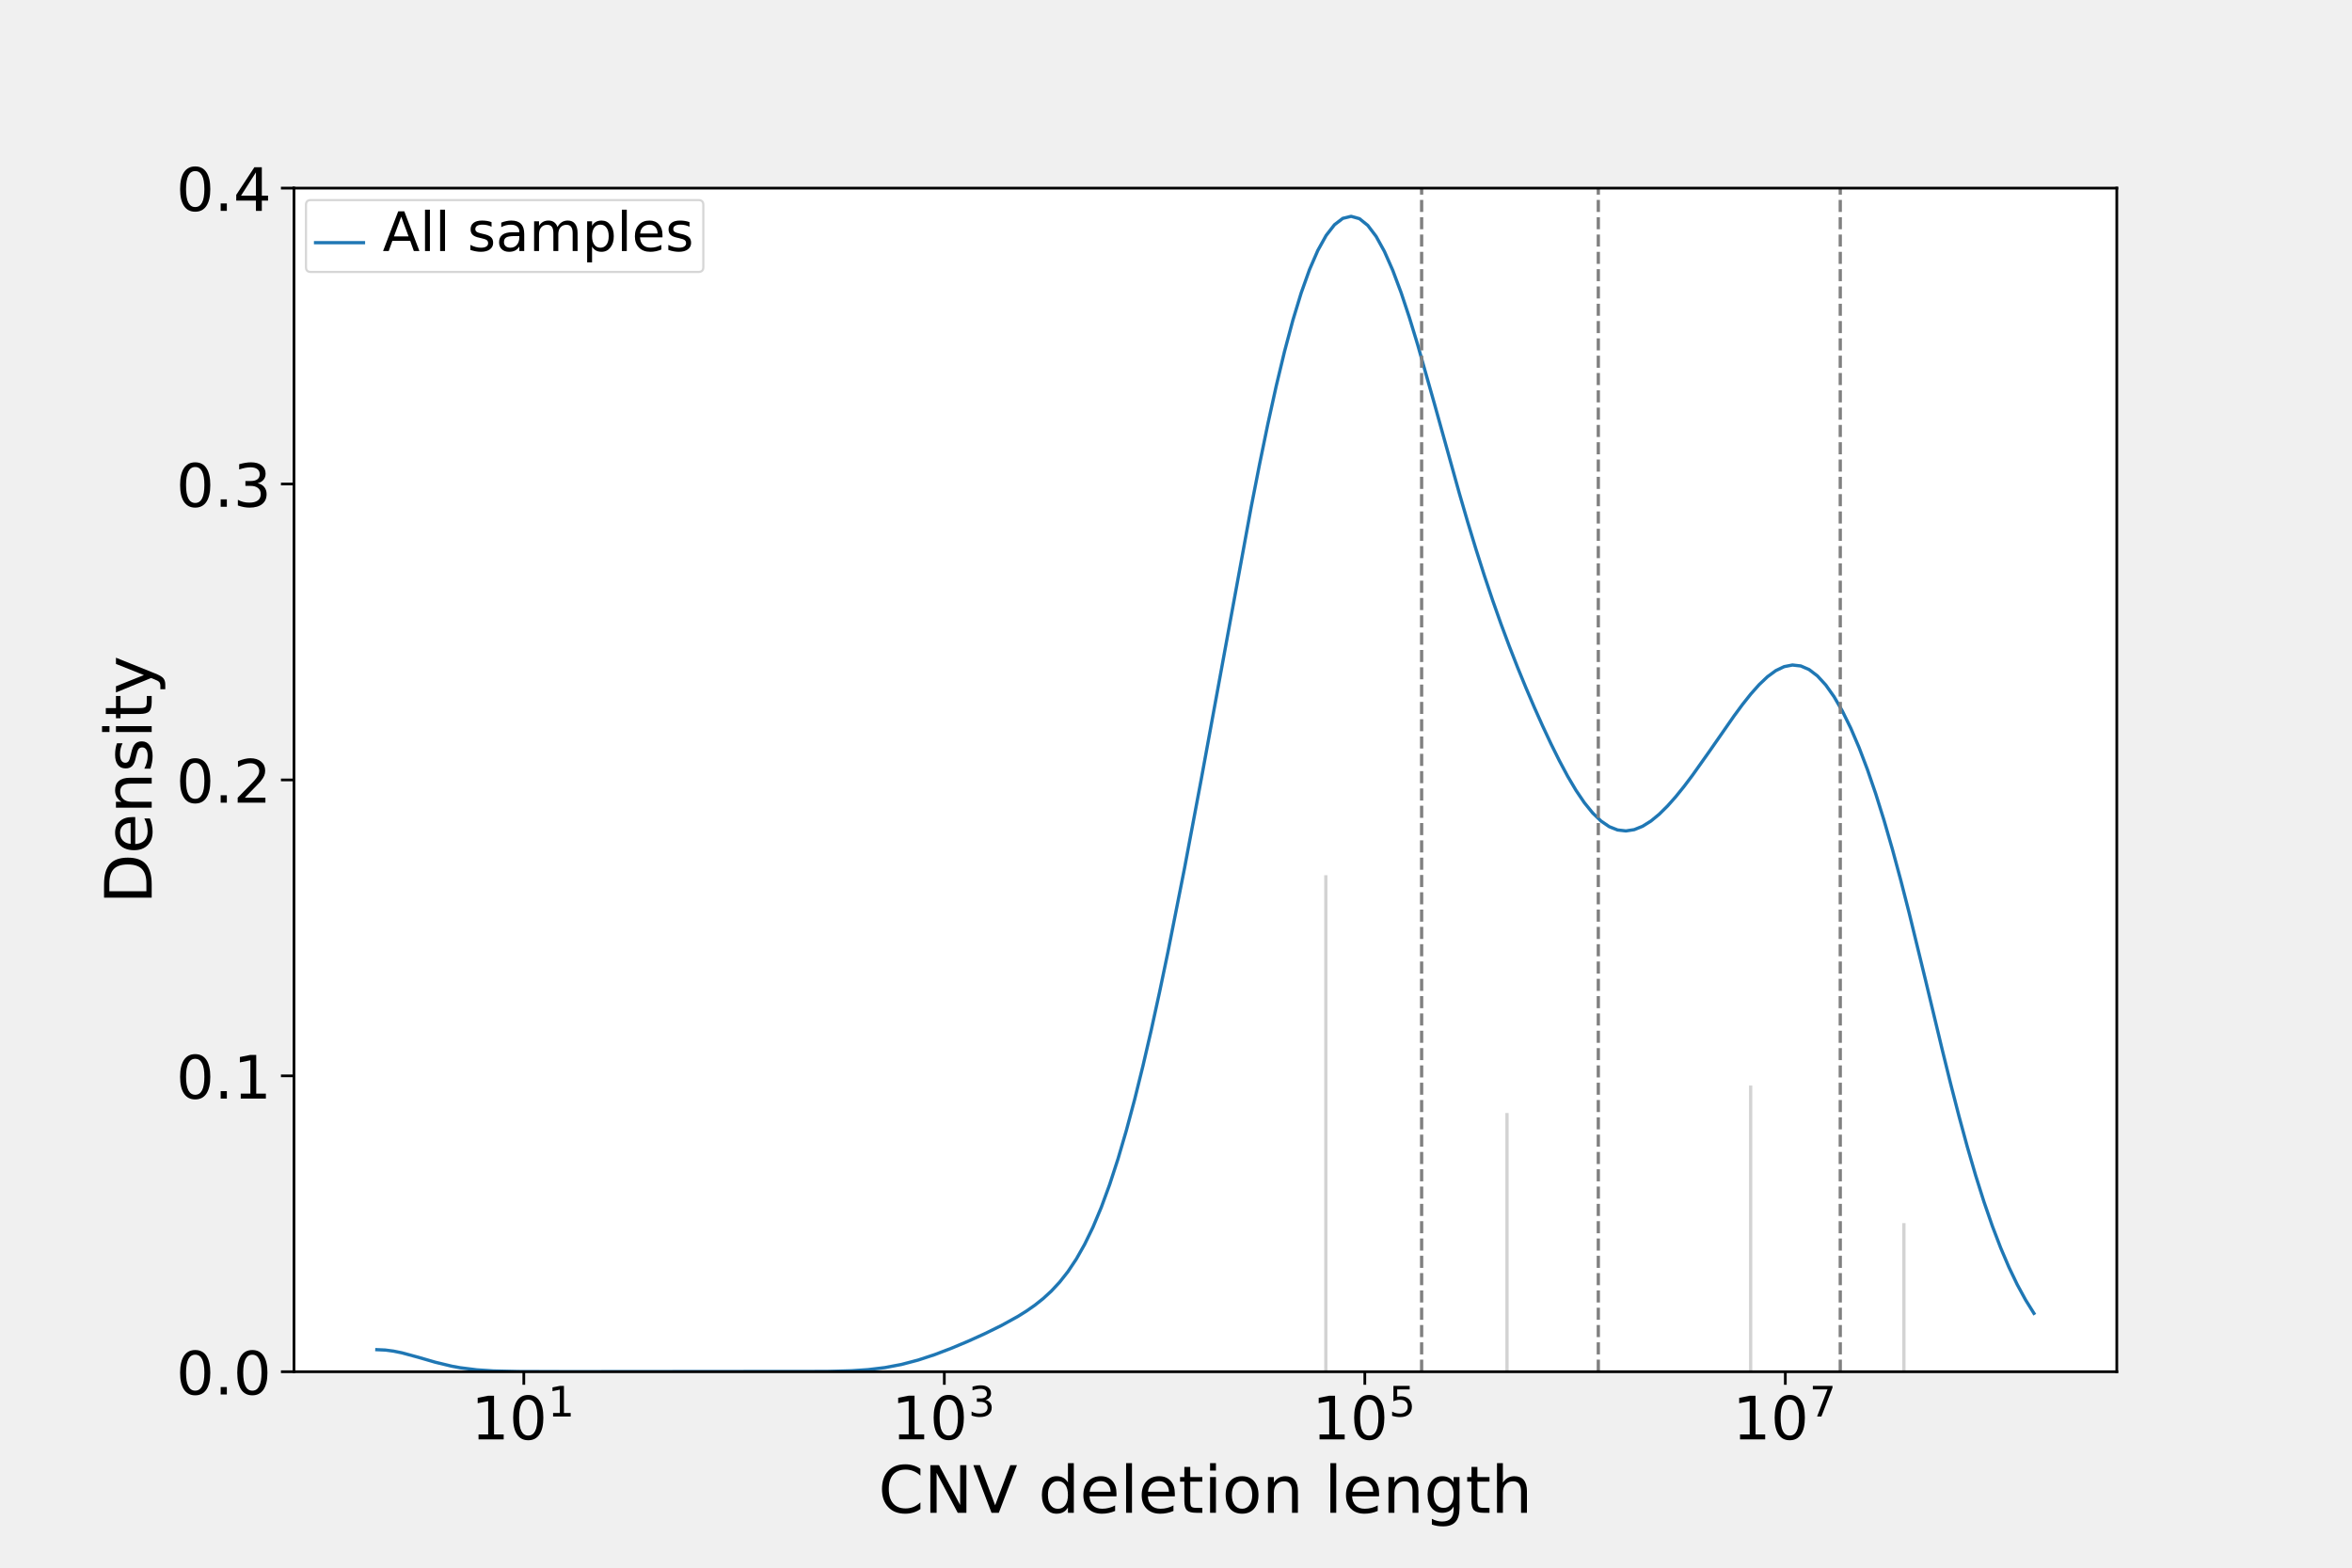
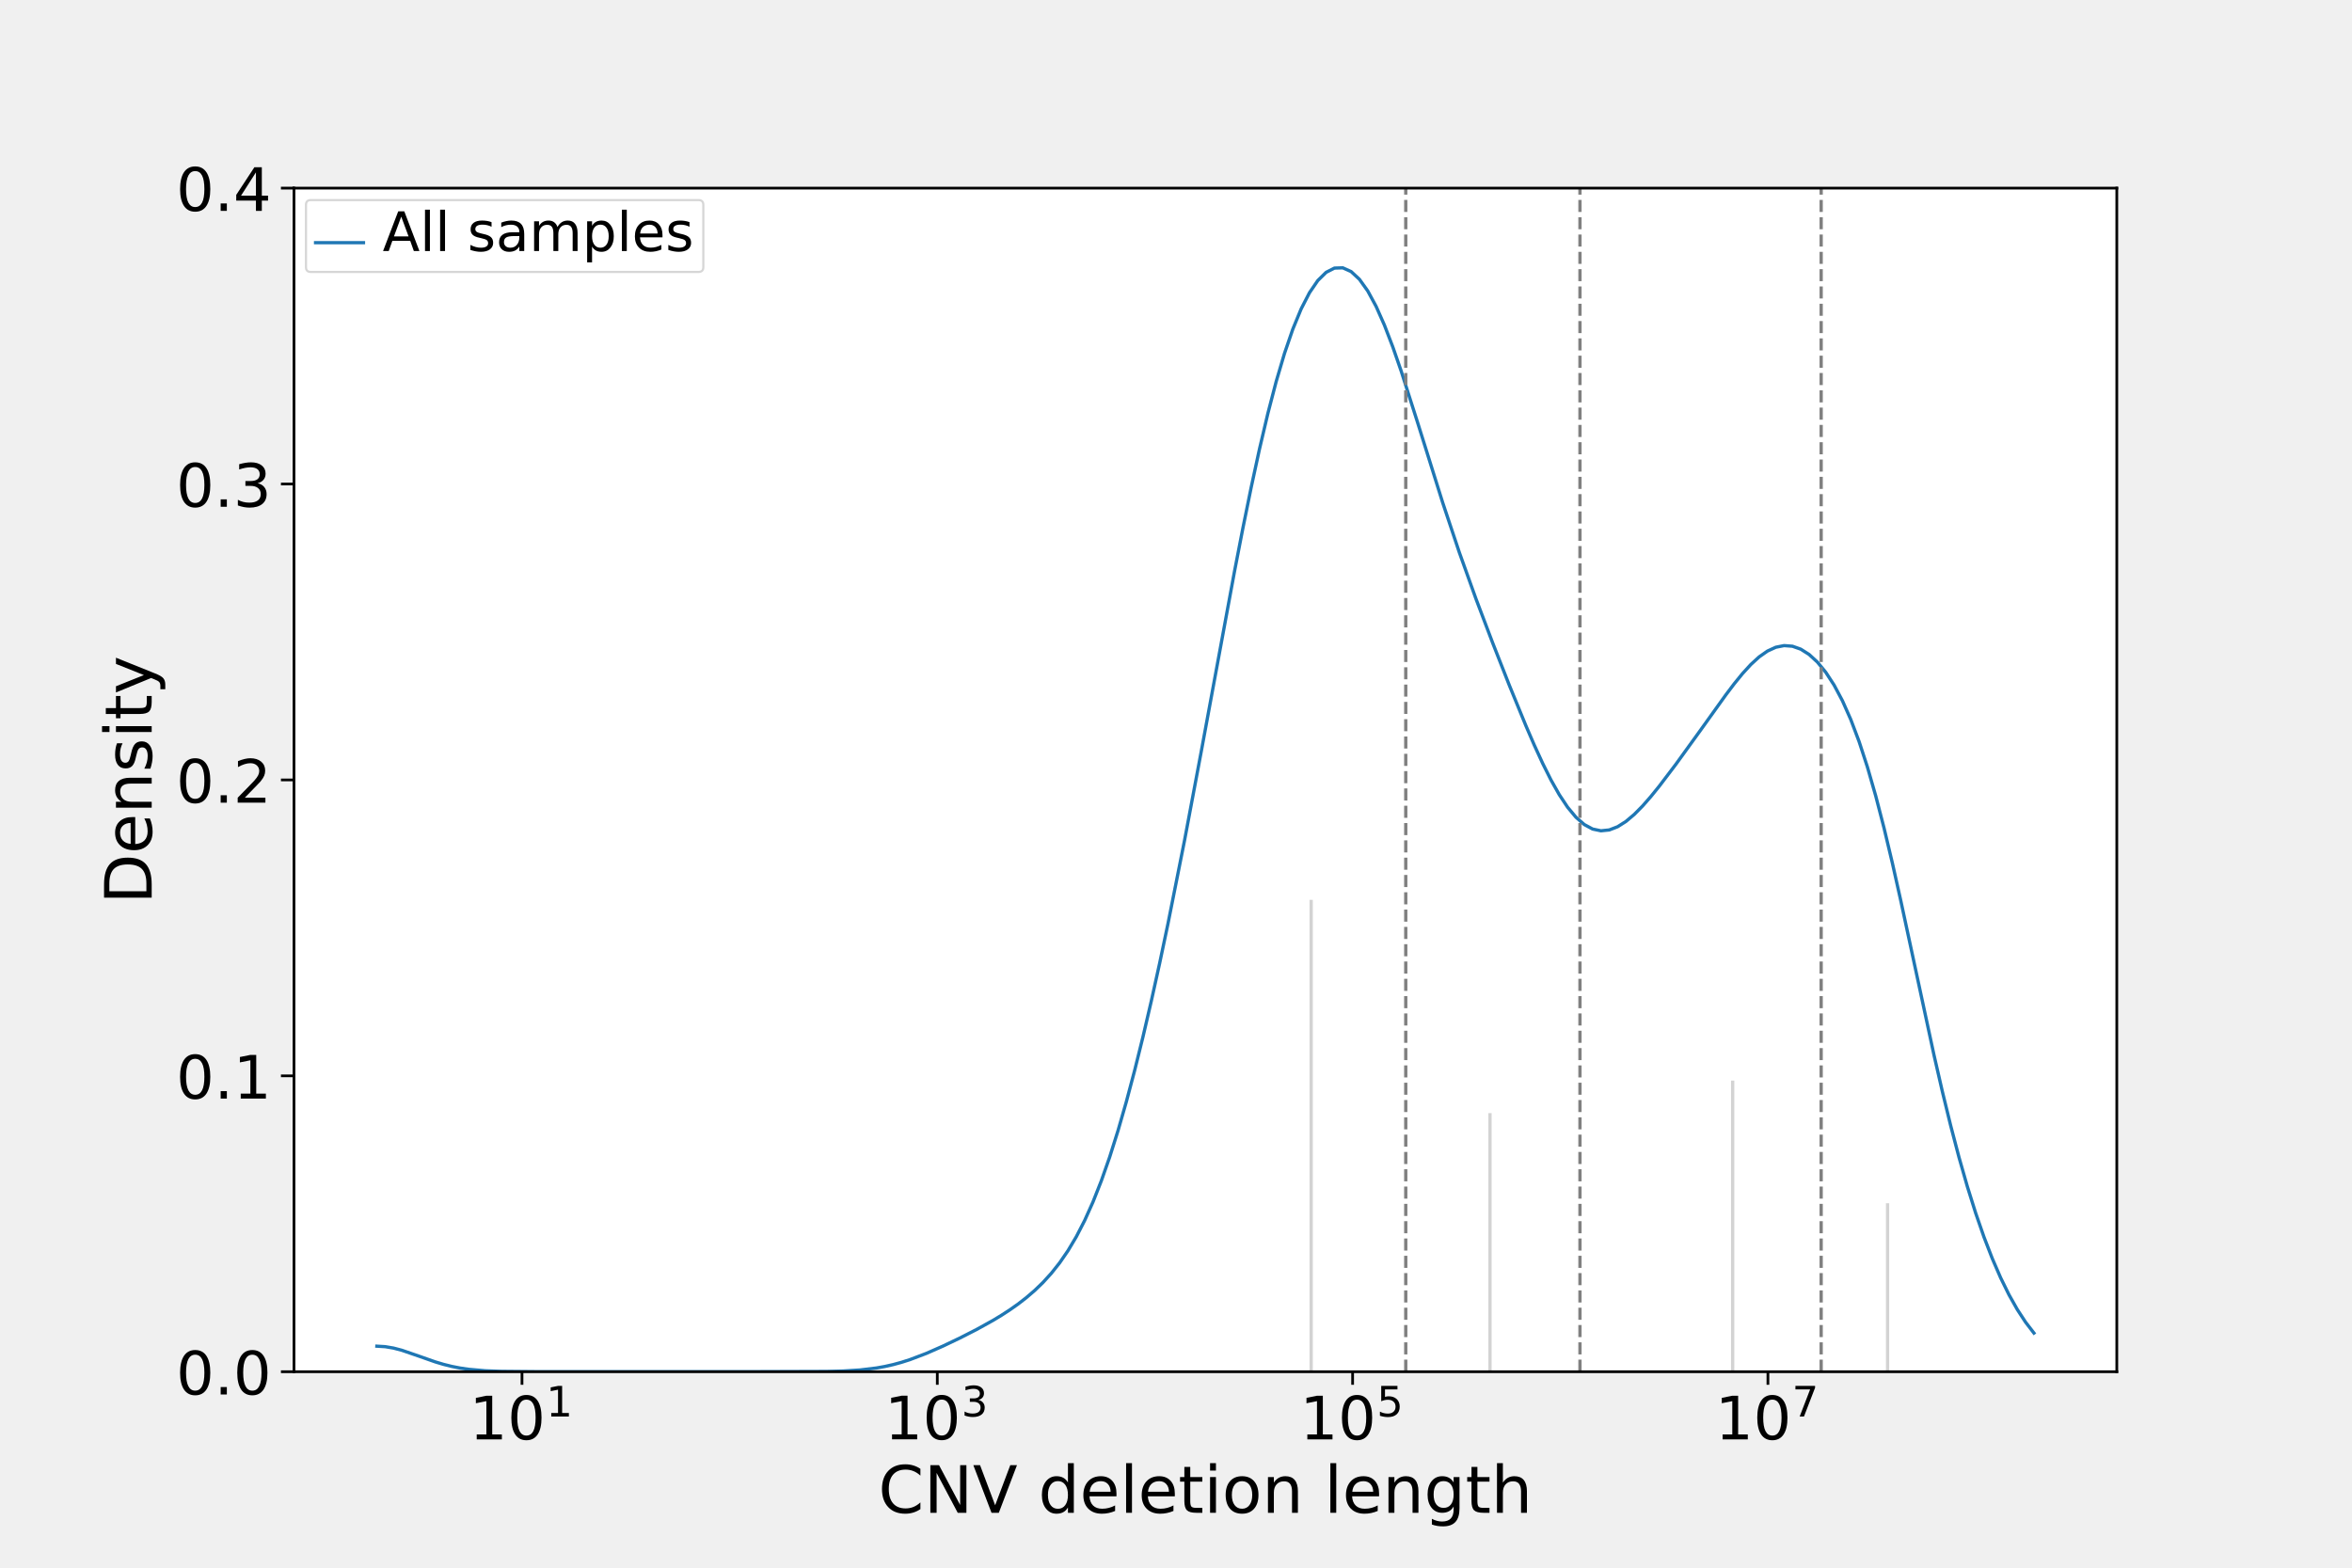
<svg xmlns="http://www.w3.org/2000/svg" xmlns:xlink="http://www.w3.org/1999/xlink" width="864pt" height="576pt" viewBox="0 0 864 576" version="1.1">
  <defs>
    <style type="text/css">*{stroke-linejoin: round; stroke-linecap: butt}</style>
  </defs>
  <g id="figure_1">
    <g id="patch_1">
      <path d="M 0 576  L 864 576  L 864 0  L 0 0  L 0 576  z " style="fill: none" />
    </g>
    <g id="axes_1">
      <g id="patch_2">
        <path d="M 108 504  L 777.6 504  L 777.6 69.12  L 108 69.12  z " style="fill: #ffffff" />
      </g>
      <g id="matplotlib.axis_1">
        <g id="xtick_1">
          <g id="line2d_1">
            <defs>
-               <path id="m67ecd44ecf" d="M 0 0  L 0 4.8  " style="stroke: #000000" />
-             </defs>
-             <g>
-               <use xlink:href="#m67ecd44ecf" x="192.421" y="504" style="stroke: #000000" />
+               <path id="m41ebb5c5d9" d="M 0 0  L 0 4.8  " style="stroke: #000000" />
+             </defs>
+             <g>
+               <use xlink:href="#m41ebb5c5d9" x="191.754" y="504" style="stroke: #000000" />
            </g>
          </g>
          <g id="text_1">
-             <g transform="translate(173.0615 529.0166)scale(0.22 -0.22)">
+             <g transform="translate(172.3944 529.0166)scale(0.22 -0.22)">
              <defs>
                <path id="DejaVuSans-31" d="M 794 531  L 1825 531  L 1825 4091  L 703 3866  L 703 4441  L 1819 4666  L 2450 4666  L 2450 531  L 3481 531  L 3481 0  L 794 0  L 794 531  z " transform="scale(0.015625)" />
                <path id="DejaVuSans-30" d="M 2034 4250  Q 1547 4250 1301 3770  Q 1056 3291 1056 2328  Q 1056 1369 1301 889  Q 1547 409 2034 409  Q 2525 409 2770 889  Q 3016 1369 3016 2328  Q 3016 3291 2770 3770  Q 2525 4250 2034 4250  z M 2034 4750  Q 2819 4750 3233 4129  Q 3647 3509 3647 2328  Q 3647 1150 3233 529  Q 2819 -91 2034 -91  Q 1250 -91 836 529  Q 422 1150 422 2328  Q 422 3509 836 4129  Q 1250 4750 2034 4750  z " transform="scale(0.015625)" />
              </defs>
              <use xlink:href="#DejaVuSans-31" transform="translate(0 0.684375)" />
              <use xlink:href="#DejaVuSans-30" transform="translate(63.62305 0.684375)" />
              <use xlink:href="#DejaVuSans-31" transform="translate(128.2031 38.96563)scale(0.7)" />
            </g>
          </g>
        </g>
        <g id="xtick_2">
          <g id="line2d_2">
            <g>
-               <use xlink:href="#m67ecd44ecf" x="346.892" y="504" style="stroke: #000000" />
+               <use xlink:href="#m41ebb5c5d9" x="344.316" y="504" style="stroke: #000000" />
            </g>
          </g>
          <g id="text_2">
-             <g transform="translate(327.532 529.0166)scale(0.22 -0.22)">
+             <g transform="translate(324.9562 529.0166)scale(0.22 -0.22)">
              <defs>
                <path id="DejaVuSans-33" d="M 2597 2516  Q 3050 2419 3304 2112  Q 3559 1806 3559 1356  Q 3559 666 3084 287  Q 2609 -91 1734 -91  Q 1441 -91 1130 -33  Q 819 25 488 141  L 488 750  Q 750 597 1062 519  Q 1375 441 1716 441  Q 2309 441 2620 675  Q 2931 909 2931 1356  Q 2931 1769 2642 2001  Q 2353 2234 1838 2234  L 1294 2234  L 1294 2753  L 1863 2753  Q 2328 2753 2575 2939  Q 2822 3125 2822 3475  Q 2822 3834 2567 4026  Q 2313 4219 1838 4219  Q 1578 4219 1281 4162  Q 984 4106 628 3988  L 628 4550  Q 988 4650 1302 4700  Q 1616 4750 1894 4750  Q 2613 4750 3031 4423  Q 3450 4097 3450 3541  Q 3450 3153 3228 2886  Q 3006 2619 2597 2516  z " transform="scale(0.015625)" />
              </defs>
              <use xlink:href="#DejaVuSans-31" transform="translate(0 0.765625)" />
              <use xlink:href="#DejaVuSans-30" transform="translate(63.62305 0.765625)" />
              <use xlink:href="#DejaVuSans-33" transform="translate(128.2031 39.04688)scale(0.7)" />
            </g>
          </g>
        </g>
        <g id="xtick_3">
          <g id="line2d_3">
            <g>
-               <use xlink:href="#m67ecd44ecf" x="501.362" y="504" style="stroke: #000000" />
+               <use xlink:href="#m41ebb5c5d9" x="496.878" y="504" style="stroke: #000000" />
            </g>
          </g>
          <g id="text_3">
-             <g transform="translate(482.0025 529.0166)scale(0.22 -0.22)">
+             <g transform="translate(477.518 529.0166)scale(0.22 -0.22)">
              <defs>
                <path id="DejaVuSans-35" d="M 691 4666  L 3169 4666  L 3169 4134  L 1269 4134  L 1269 2991  Q 1406 3038 1543 3061  Q 1681 3084 1819 3084  Q 2600 3084 3056 2656  Q 3513 2228 3513 1497  Q 3513 744 3044 326  Q 2575 -91 1722 -91  Q 1428 -91 1123 -41  Q 819 9 494 109  L 494 744  Q 775 591 1075 516  Q 1375 441 1709 441  Q 2250 441 2565 725  Q 2881 1009 2881 1497  Q 2881 1984 2565 2268  Q 2250 2553 1709 2553  Q 1456 2553 1204 2497  Q 953 2441 691 2322  L 691 4666  z " transform="scale(0.015625)" />
              </defs>
              <use xlink:href="#DejaVuSans-31" transform="translate(0 0.684375)" />
              <use xlink:href="#DejaVuSans-30" transform="translate(63.62305 0.684375)" />
              <use xlink:href="#DejaVuSans-35" transform="translate(128.2031 38.96563)scale(0.7)" />
            </g>
          </g>
        </g>
        <g id="xtick_4">
          <g id="line2d_4">
            <g>
-               <use xlink:href="#m67ecd44ecf" x="655.833" y="504" style="stroke: #000000" />
+               <use xlink:href="#m41ebb5c5d9" x="649.44" y="504" style="stroke: #000000" />
            </g>
          </g>
          <g id="text_4">
-             <g transform="translate(636.473 529.0166)scale(0.22 -0.22)">
+             <g transform="translate(630.0797 529.0166)scale(0.22 -0.22)">
              <defs>
                <path id="DejaVuSans-37" d="M 525 4666  L 3525 4666  L 3525 4397  L 1831 0  L 1172 0  L 2766 4134  L 525 4134  L 525 4666  z " transform="scale(0.015625)" />
              </defs>
              <use xlink:href="#DejaVuSans-31" transform="translate(0 0.684375)" />
              <use xlink:href="#DejaVuSans-30" transform="translate(63.62305 0.684375)" />
              <use xlink:href="#DejaVuSans-37" transform="translate(128.2031 38.96563)scale(0.7)" />
            </g>
          </g>
        </g>
        <g id="text_5">
          <g transform="translate(322.6519 555.8281)scale(0.24 -0.24)">
            <defs>
              <path id="DejaVuSans-43" d="M 4122 4306  L 4122 3641  Q 3803 3938 3442 4084  Q 3081 4231 2675 4231  Q 1875 4231 1450 3742  Q 1025 3253 1025 2328  Q 1025 1406 1450 917  Q 1875 428 2675 428  Q 3081 428 3442 575  Q 3803 722 4122 1019  L 4122 359  Q 3791 134 3420 21  Q 3050 -91 2638 -91  Q 1578 -91 968 557  Q 359 1206 359 2328  Q 359 3453 968 4101  Q 1578 4750 2638 4750  Q 3056 4750 3426 4639  Q 3797 4528 4122 4306  z " transform="scale(0.015625)" />
              <path id="DejaVuSans-4e" d="M 628 4666  L 1478 4666  L 3547 763  L 3547 4666  L 4159 4666  L 4159 0  L 3309 0  L 1241 3903  L 1241 0  L 628 0  L 628 4666  z " transform="scale(0.015625)" />
              <path id="DejaVuSans-56" d="M 1831 0  L 50 4666  L 709 4666  L 2188 738  L 3669 4666  L 4325 4666  L 2547 0  L 1831 0  z " transform="scale(0.015625)" />
              <path id="DejaVuSans-20" transform="scale(0.015625)" />
              <path id="DejaVuSans-64" d="M 2906 2969  L 2906 4863  L 3481 4863  L 3481 0  L 2906 0  L 2906 525  Q 2725 213 2448 61  Q 2172 -91 1784 -91  Q 1150 -91 751 415  Q 353 922 353 1747  Q 353 2572 751 3078  Q 1150 3584 1784 3584  Q 2172 3584 2448 3432  Q 2725 3281 2906 2969  z M 947 1747  Q 947 1113 1208 752  Q 1469 391 1925 391  Q 2381 391 2643 752  Q 2906 1113 2906 1747  Q 2906 2381 2643 2742  Q 2381 3103 1925 3103  Q 1469 3103 1208 2742  Q 947 2381 947 1747  z " transform="scale(0.015625)" />
              <path id="DejaVuSans-65" d="M 3597 1894  L 3597 1613  L 953 1613  Q 991 1019 1311 708  Q 1631 397 2203 397  Q 2534 397 2845 478  Q 3156 559 3463 722  L 3463 178  Q 3153 47 2828 -22  Q 2503 -91 2169 -91  Q 1331 -91 842 396  Q 353 884 353 1716  Q 353 2575 817 3079  Q 1281 3584 2069 3584  Q 2775 3584 3186 3129  Q 3597 2675 3597 1894  z M 3022 2063  Q 3016 2534 2758 2815  Q 2500 3097 2075 3097  Q 1594 3097 1305 2825  Q 1016 2553 972 2059  L 3022 2063  z " transform="scale(0.015625)" />
              <path id="DejaVuSans-6c" d="M 603 4863  L 1178 4863  L 1178 0  L 603 0  L 603 4863  z " transform="scale(0.015625)" />
              <path id="DejaVuSans-74" d="M 1172 4494  L 1172 3500  L 2356 3500  L 2356 3053  L 1172 3053  L 1172 1153  Q 1172 725 1289 603  Q 1406 481 1766 481  L 2356 481  L 2356 0  L 1766 0  Q 1100 0 847 248  Q 594 497 594 1153  L 594 3053  L 172 3053  L 172 3500  L 594 3500  L 594 4494  L 1172 4494  z " transform="scale(0.015625)" />
              <path id="DejaVuSans-69" d="M 603 3500  L 1178 3500  L 1178 0  L 603 0  L 603 3500  z M 603 4863  L 1178 4863  L 1178 4134  L 603 4134  L 603 4863  z " transform="scale(0.015625)" />
              <path id="DejaVuSans-6f" d="M 1959 3097  Q 1497 3097 1228 2736  Q 959 2375 959 1747  Q 959 1119 1226 758  Q 1494 397 1959 397  Q 2419 397 2687 759  Q 2956 1122 2956 1747  Q 2956 2369 2687 2733  Q 2419 3097 1959 3097  z M 1959 3584  Q 2709 3584 3137 3096  Q 3566 2609 3566 1747  Q 3566 888 3137 398  Q 2709 -91 1959 -91  Q 1206 -91 779 398  Q 353 888 353 1747  Q 353 2609 779 3096  Q 1206 3584 1959 3584  z " transform="scale(0.015625)" />
              <path id="DejaVuSans-6e" d="M 3513 2113  L 3513 0  L 2938 0  L 2938 2094  Q 2938 2591 2744 2837  Q 2550 3084 2163 3084  Q 1697 3084 1428 2787  Q 1159 2491 1159 1978  L 1159 0  L 581 0  L 581 3500  L 1159 3500  L 1159 2956  Q 1366 3272 1645 3428  Q 1925 3584 2291 3584  Q 2894 3584 3203 3211  Q 3513 2838 3513 2113  z " transform="scale(0.015625)" />
              <path id="DejaVuSans-67" d="M 2906 1791  Q 2906 2416 2648 2759  Q 2391 3103 1925 3103  Q 1463 3103 1205 2759  Q 947 2416 947 1791  Q 947 1169 1205 825  Q 1463 481 1925 481  Q 2391 481 2648 825  Q 2906 1169 2906 1791  z M 3481 434  Q 3481 -459 3084 -895  Q 2688 -1331 1869 -1331  Q 1566 -1331 1297 -1286  Q 1028 -1241 775 -1147  L 775 -588  Q 1028 -725 1275 -790  Q 1522 -856 1778 -856  Q 2344 -856 2625 -561  Q 2906 -266 2906 331  L 2906 616  Q 2728 306 2450 153  Q 2172 0 1784 0  Q 1141 0 747 490  Q 353 981 353 1791  Q 353 2603 747 3093  Q 1141 3584 1784 3584  Q 2172 3584 2450 3431  Q 2728 3278 2906 2969  L 2906 3500  L 3481 3500  L 3481 434  z " transform="scale(0.015625)" />
              <path id="DejaVuSans-68" d="M 3513 2113  L 3513 0  L 2938 0  L 2938 2094  Q 2938 2591 2744 2837  Q 2550 3084 2163 3084  Q 1697 3084 1428 2787  Q 1159 2491 1159 1978  L 1159 0  L 581 0  L 581 4863  L 1159 4863  L 1159 2956  Q 1366 3272 1645 3428  Q 1925 3584 2291 3584  Q 2894 3584 3203 3211  Q 3513 2838 3513 2113  z " transform="scale(0.015625)" />
            </defs>
            <use xlink:href="#DejaVuSans-43" />
            <use xlink:href="#DejaVuSans-4e" x="69.824" />
            <use xlink:href="#DejaVuSans-56" x="144.629" />
            <use xlink:href="#DejaVuSans-20" x="213.037" />
            <use xlink:href="#DejaVuSans-64" x="244.824" />
            <use xlink:href="#DejaVuSans-65" x="308.301" />
            <use xlink:href="#DejaVuSans-6c" x="369.824" />
            <use xlink:href="#DejaVuSans-65" x="397.607" />
            <use xlink:href="#DejaVuSans-74" x="459.131" />
            <use xlink:href="#DejaVuSans-69" x="498.34" />
            <use xlink:href="#DejaVuSans-6f" x="526.123" />
            <use xlink:href="#DejaVuSans-6e" x="587.305" />
            <use xlink:href="#DejaVuSans-20" x="650.684" />
            <use xlink:href="#DejaVuSans-6c" x="682.471" />
            <use xlink:href="#DejaVuSans-65" x="710.254" />
            <use xlink:href="#DejaVuSans-6e" x="771.777" />
            <use xlink:href="#DejaVuSans-67" x="835.156" />
            <use xlink:href="#DejaVuSans-74" x="898.633" />
            <use xlink:href="#DejaVuSans-68" x="937.842" />
          </g>
        </g>
      </g>
      <g id="matplotlib.axis_2">
        <g id="ytick_1">
          <g id="line2d_5">
            <defs>
-               <path id="m18ec1b1154" d="M 0 0  L -4.8 0  " style="stroke: #000000" />
-             </defs>
-             <g>
-               <use xlink:href="#m18ec1b1154" x="108" y="504" style="stroke: #000000" />
+               <path id="m8c479f2dbe" d="M 0 0  L -4.8 0  " style="stroke: #000000" />
+             </defs>
+             <g>
+               <use xlink:href="#m8c479f2dbe" x="108" y="504" style="stroke: #000000" />
            </g>
          </g>
          <g id="text_6">
            <g transform="translate(64.71313 512.3583)scale(0.22 -0.22)">
              <defs>
                <path id="DejaVuSans-2e" d="M 684 794  L 1344 794  L 1344 0  L 684 0  L 684 794  z " transform="scale(0.015625)" />
              </defs>
              <use xlink:href="#DejaVuSans-30" />
              <use xlink:href="#DejaVuSans-2e" x="63.623" />
              <use xlink:href="#DejaVuSans-30" x="95.41" />
            </g>
          </g>
        </g>
        <g id="ytick_2">
          <g id="line2d_6">
            <g>
-               <use xlink:href="#m18ec1b1154" x="108" y="395.28" style="stroke: #000000" />
+               <use xlink:href="#m8c479f2dbe" x="108" y="395.28" style="stroke: #000000" />
            </g>
          </g>
          <g id="text_7">
            <g transform="translate(64.71313 403.6383)scale(0.22 -0.22)">
              <use xlink:href="#DejaVuSans-30" />
              <use xlink:href="#DejaVuSans-2e" x="63.623" />
              <use xlink:href="#DejaVuSans-31" x="95.41" />
            </g>
          </g>
        </g>
        <g id="ytick_3">
          <g id="line2d_7">
            <g>
-               <use xlink:href="#m18ec1b1154" x="108" y="286.56" style="stroke: #000000" />
+               <use xlink:href="#m8c479f2dbe" x="108" y="286.56" style="stroke: #000000" />
            </g>
          </g>
          <g id="text_8">
            <g transform="translate(64.71313 294.9183)scale(0.22 -0.22)">
              <defs>
                <path id="DejaVuSans-32" d="M 1228 531  L 3431 531  L 3431 0  L 469 0  L 469 531  Q 828 903 1448 1529  Q 2069 2156 2228 2338  Q 2531 2678 2651 2914  Q 2772 3150 2772 3378  Q 2772 3750 2511 3984  Q 2250 4219 1831 4219  Q 1534 4219 1204 4116  Q 875 4013 500 3803  L 500 4441  Q 881 4594 1212 4672  Q 1544 4750 1819 4750  Q 2544 4750 2975 4387  Q 3406 4025 3406 3419  Q 3406 3131 3298 2873  Q 3191 2616 2906 2266  Q 2828 2175 2409 1742  Q 1991 1309 1228 531  z " transform="scale(0.015625)" />
              </defs>
              <use xlink:href="#DejaVuSans-30" />
              <use xlink:href="#DejaVuSans-2e" x="63.623" />
              <use xlink:href="#DejaVuSans-32" x="95.41" />
            </g>
          </g>
        </g>
        <g id="ytick_4">
          <g id="line2d_8">
            <g>
-               <use xlink:href="#m18ec1b1154" x="108" y="177.84" style="stroke: #000000" />
+               <use xlink:href="#m8c479f2dbe" x="108" y="177.84" style="stroke: #000000" />
            </g>
          </g>
          <g id="text_9">
            <g transform="translate(64.71313 186.1983)scale(0.22 -0.22)">
              <use xlink:href="#DejaVuSans-30" />
              <use xlink:href="#DejaVuSans-2e" x="63.623" />
              <use xlink:href="#DejaVuSans-33" x="95.41" />
            </g>
          </g>
        </g>
        <g id="ytick_5">
          <g id="line2d_9">
            <g>
-               <use xlink:href="#m18ec1b1154" x="108" y="69.12" style="stroke: #000000" />
+               <use xlink:href="#m8c479f2dbe" x="108" y="69.12" style="stroke: #000000" />
            </g>
          </g>
          <g id="text_10">
            <g transform="translate(64.71313 77.47828)scale(0.22 -0.22)">
              <defs>
                <path id="DejaVuSans-34" d="M 2419 4116  L 825 1625  L 2419 1625  L 2419 4116  z M 2253 4666  L 3047 4666  L 3047 1625  L 3713 1625  L 3713 1100  L 3047 1100  L 3047 0  L 2419 0  L 2419 1100  L 313 1100  L 313 1709  L 2253 4666  z " transform="scale(0.015625)" />
              </defs>
              <use xlink:href="#DejaVuSans-30" />
              <use xlink:href="#DejaVuSans-2e" x="63.623" />
              <use xlink:href="#DejaVuSans-34" x="95.41" />
            </g>
          </g>
        </g>
        <g id="text_11">
          <g transform="translate(55.72187 332.1806)rotate(-90)scale(0.24 -0.24)">
            <defs>
              <path id="DejaVuSans-44" d="M 1259 4147  L 1259 519  L 2022 519  Q 2988 519 3436 956  Q 3884 1394 3884 2338  Q 3884 3275 3436 3711  Q 2988 4147 2022 4147  L 1259 4147  z M 628 4666  L 1925 4666  Q 3281 4666 3915 4102  Q 4550 3538 4550 2338  Q 4550 1131 3912 565  Q 3275 0 1925 0  L 628 0  L 628 4666  z " transform="scale(0.015625)" />
              <path id="DejaVuSans-73" d="M 2834 3397  L 2834 2853  Q 2591 2978 2328 3040  Q 2066 3103 1784 3103  Q 1356 3103 1142 2972  Q 928 2841 928 2578  Q 928 2378 1081 2264  Q 1234 2150 1697 2047  L 1894 2003  Q 2506 1872 2764 1633  Q 3022 1394 3022 966  Q 3022 478 2636 193  Q 2250 -91 1575 -91  Q 1294 -91 989 -36  Q 684 19 347 128  L 347 722  Q 666 556 975 473  Q 1284 391 1588 391  Q 1994 391 2212 530  Q 2431 669 2431 922  Q 2431 1156 2273 1281  Q 2116 1406 1581 1522  L 1381 1569  Q 847 1681 609 1914  Q 372 2147 372 2553  Q 372 3047 722 3315  Q 1072 3584 1716 3584  Q 2034 3584 2315 3537  Q 2597 3491 2834 3397  z " transform="scale(0.015625)" />
              <path id="DejaVuSans-79" d="M 2059 -325  Q 1816 -950 1584 -1140  Q 1353 -1331 966 -1331  L 506 -1331  L 506 -850  L 844 -850  Q 1081 -850 1212 -737  Q 1344 -625 1503 -206  L 1606 56  L 191 3500  L 800 3500  L 1894 763  L 2988 3500  L 3597 3500  L 2059 -325  z " transform="scale(0.015625)" />
            </defs>
            <use xlink:href="#DejaVuSans-44" />
            <use xlink:href="#DejaVuSans-65" x="77.002" />
            <use xlink:href="#DejaVuSans-6e" x="138.525" />
            <use xlink:href="#DejaVuSans-73" x="201.904" />
            <use xlink:href="#DejaVuSans-69" x="254.004" />
            <use xlink:href="#DejaVuSans-74" x="281.787" />
            <use xlink:href="#DejaVuSans-79" x="320.996" />
          </g>
        </g>
      </g>
      <g id="line2d_10">
-         <path d="M 138.436 495.896  L 141.495 496.033  L 144.554 496.431  L 147.613 497.051  L 153.731 498.714  L 159.849 500.493  L 165.967 501.97  L 169.026 502.533  L 175.144 503.309  L 181.261 503.716  L 190.438 503.942  L 208.792 503.999  L 303.619 503.916  L 312.795 503.653  L 318.913 503.233  L 325.031 502.488  L 331.149 501.328  L 337.267 499.719  L 343.385 497.704  L 349.503 495.371  L 355.62 492.802  L 361.738 490.033  L 367.856 487.025  L 373.974 483.644  L 377.033 481.73  L 380.092 479.596  L 383.151 477.169  L 386.21 474.361  L 389.269 471.071  L 392.328 467.188  L 395.387 462.598  L 398.445 457.195  L 401.504 450.881  L 404.563 443.581  L 407.622 435.248  L 410.681 425.861  L 413.74 415.433  L 416.799 404.005  L 419.858 391.641  L 422.917 378.424  L 425.976 364.445  L 429.035 349.801  L 435.153 318.88  L 441.271 286.336  L 459.624 186.262  L 462.683 170.631  L 465.742 155.779  L 468.801 141.896  L 471.86 129.157  L 474.919 117.706  L 477.978 107.652  L 481.037 99.074  L 484.096 92.018  L 487.154 86.514  L 490.213 82.58  L 493.272 80.232  L 496.331 79.485  L 499.39 80.347  L 502.449 82.813  L 505.508 86.851  L 508.567 92.392  L 511.626 99.326  L 514.685 107.497  L 517.744 116.711  L 520.803 126.744  L 526.921 148.332  L 536.097 181.312  L 539.156 191.808  L 542.215 201.885  L 545.274 211.494  L 548.333 220.618  L 551.392 229.268  L 554.451 237.478  L 557.51 245.291  L 560.569 252.756  L 563.628 259.906  L 566.687 266.757  L 569.746 273.292  L 572.805 279.461  L 575.863 285.186  L 578.922 290.366  L 581.981 294.897  L 585.04 298.682  L 588.099 301.644  L 591.158 303.738  L 594.217 304.95  L 597.276 305.297  L 600.335 304.824  L 603.394 303.591  L 606.453 301.676  L 609.512 299.161  L 612.571 296.133  L 615.63 292.679  L 618.689 288.882  L 621.747 284.821  L 627.865 276.187  L 637.042 262.993  L 640.101 258.845  L 643.16 254.991  L 646.219 251.548  L 649.278 248.644  L 652.337 246.402  L 655.396 244.936  L 658.455 244.34  L 661.514 244.685  L 664.572 246.014  L 667.631 248.348  L 670.69 251.685  L 673.749 256.009  L 676.808 261.298  L 679.867 267.528  L 682.926 274.678  L 685.985 282.728  L 689.044 291.658  L 692.103 301.439  L 695.162 312.022  L 698.221 323.334  L 701.28 335.265  L 707.398 360.374  L 713.515 385.866  L 716.574 398.246  L 719.633 410.136  L 722.692 421.389  L 725.751 431.898  L 728.81 441.596  L 731.869 450.449  L 734.928 458.456  L 737.987 465.635  L 741.046 472.017  L 744.105 477.642  L 747.164 482.552  L 747.164 482.552  " clip-path="url(#p906d8dd5c2)" style="fill: none; stroke: #1f77b4; stroke-width: 1.2; stroke-linecap: square" />
+         <path d="M 138.436 494.612  L 141.495 494.792  L 144.554 495.313  L 147.613 496.117  L 153.731 498.221  L 159.849 500.373  L 162.908 501.29  L 165.967 502.051  L 169.026 502.652  L 172.085 503.104  L 178.202 503.647  L 184.32 503.881  L 196.556 503.992  L 276.088 504  L 303.619 503.91  L 309.737 503.744  L 315.854 503.365  L 321.972 502.626  L 325.031 502.075  L 328.09 501.384  L 331.149 500.55  L 334.208 499.574  L 340.326 497.25  L 346.444 494.558  L 352.562 491.635  L 358.679 488.518  L 364.797 485.128  L 367.856 483.28  L 370.915 481.295  L 373.974 479.139  L 377.033 476.772  L 380.092 474.142  L 383.151 471.186  L 386.21 467.825  L 389.269 463.971  L 392.328 459.522  L 395.387 454.377  L 398.445 448.439  L 401.504 441.625  L 404.563 433.877  L 407.622 425.163  L 410.681 415.483  L 413.74 404.861  L 416.799 393.343  L 419.858 380.984  L 422.917 367.845  L 425.976 353.987  L 429.035 339.466  L 435.153 308.69  L 441.271 276.139  L 453.506 209.86  L 456.565 194.087  L 459.624 179.042  L 462.683 164.927  L 465.742 151.925  L 468.801 140.188  L 471.86 129.829  L 474.919 120.919  L 477.978 113.489  L 481.037 107.543  L 484.096 103.069  L 487.154 100.056  L 490.213 98.499  L 493.272 98.405  L 496.331 99.783  L 499.39 102.631  L 502.449 106.919  L 505.508 112.574  L 508.567 119.471  L 511.626 127.432  L 514.685 136.239  L 520.803 155.408  L 529.98 184.722  L 536.097 203.029  L 542.215 220.09  L 548.333 236.235  L 554.451 251.796  L 560.569 266.731  L 563.628 273.803  L 566.687 280.463  L 569.746 286.575  L 572.805 291.997  L 575.863 296.599  L 578.922 300.273  L 581.981 302.951  L 585.04 304.605  L 588.099 305.251  L 591.158 304.941  L 594.217 303.761  L 597.276 301.82  L 600.335 299.238  L 603.394 296.14  L 606.453 292.649  L 609.512 288.874  L 615.63 280.811  L 624.806 268.115  L 633.983 255.304  L 637.042 251.259  L 640.101 247.5  L 643.16 244.157  L 646.219 241.356  L 649.278 239.211  L 652.337 237.809  L 655.396 237.207  L 658.455 237.44  L 661.514 238.522  L 664.572 240.463  L 667.631 243.282  L 670.69 247.013  L 673.749 251.714  L 676.808 257.462  L 679.867 264.346  L 682.926 272.446  L 685.985 281.813  L 689.044 292.445  L 692.103 304.269  L 695.162 317.132  L 698.221 330.81  L 710.456 387.703  L 713.515 401.03  L 716.574 413.572  L 719.633 425.225  L 722.692 435.935  L 725.751 445.693  L 728.81 454.515  L 731.869 462.432  L 734.928 469.482  L 737.987 475.704  L 741.046 481.136  L 744.105 485.819  L 747.164 489.796  L 747.164 489.796  " clip-path="url(#p6300d92aac)" style="fill: none; stroke: #1f77b4; stroke-width: 1.2; stroke-linecap: square" />
      </g>
      <g id="line2d_11">
-         <path d="M 487.039 504  L 487.039 322.159  " clip-path="url(#p906d8dd5c2)" style="fill: none; stroke: #d3d3d3; stroke-width: 1.2; stroke-linecap: square" />
+         <path d="M 481.65 504  L 481.65 331.223  " clip-path="url(#p6300d92aac)" style="fill: none; stroke: #d3d3d3; stroke-width: 1.2; stroke-linecap: square" />
      </g>
      <g id="line2d_12">
-         <path d="M 643.105 504  L 643.105 399.438  " clip-path="url(#p906d8dd5c2)" style="fill: none; stroke: #d3d3d3; stroke-width: 1.2; stroke-linecap: square" />
+         <path d="M 636.49 504  L 636.49 397.615  " clip-path="url(#p6300d92aac)" style="fill: none; stroke: #d3d3d3; stroke-width: 1.2; stroke-linecap: square" />
      </g>
      <g id="line2d_13">
-         <path d="M 553.59 504  L 553.59 409.533  " clip-path="url(#p906d8dd5c2)" style="fill: none; stroke: #d3d3d3; stroke-width: 1.2; stroke-linecap: square" />
+         <path d="M 693.393 504  L 693.393 442.7  " clip-path="url(#p6300d92aac)" style="fill: none; stroke: #d3d3d3; stroke-width: 1.2; stroke-linecap: square" />
      </g>
      <g id="line2d_14">
-         <path d="M 699.399 504  L 699.399 449.99  " clip-path="url(#p906d8dd5c2)" style="fill: none; stroke: #d3d3d3; stroke-width: 1.2; stroke-linecap: square" />
+         <path d="M 547.344 504  L 547.344 409.582  " clip-path="url(#p6300d92aac)" style="fill: none; stroke: #d3d3d3; stroke-width: 1.2; stroke-linecap: square" />
      </g>
      <g id="line2d_15">
-         <path clip-path="url(#p906d8dd5c2)" style="fill: none; stroke-dasharray: 4.44,1.92; stroke-dashoffset: 0; stroke: #808080; stroke-width: 1.2" />
+         <path clip-path="url(#p6300d92aac)" style="fill: none; stroke-dasharray: 4.44,1.92; stroke-dashoffset: 0; stroke: #808080; stroke-width: 1.2" />
      </g>
      <g id="line2d_16">
-         <path d="M 522.23 504  L 522.23 69.12  " clip-path="url(#p906d8dd5c2)" style="fill: none; stroke-dasharray: 4.44,1.92; stroke-dashoffset: 0; stroke: #808080; stroke-width: 1.2" />
+         <path d="M 516.401 504  L 516.401 69.12  " clip-path="url(#p6300d92aac)" style="fill: none; stroke-dasharray: 4.44,1.92; stroke-dashoffset: 0; stroke: #808080; stroke-width: 1.2" />
      </g>
      <g id="line2d_17">
-         <path d="M 587.136 504  L 587.136 69.12  " clip-path="url(#p906d8dd5c2)" style="fill: none; stroke-dasharray: 4.44,1.92; stroke-dashoffset: 0; stroke: #808080; stroke-width: 1.2" />
+         <path d="M 580.395 504  L 580.395 69.12  " clip-path="url(#p6300d92aac)" style="fill: none; stroke-dasharray: 4.44,1.92; stroke-dashoffset: 0; stroke: #808080; stroke-width: 1.2" />
      </g>
      <g id="line2d_18">
-         <path d="M 676.018 504  L 676.018 69.12  " clip-path="url(#p906d8dd5c2)" style="fill: none; stroke-dasharray: 4.44,1.92; stroke-dashoffset: 0; stroke: #808080; stroke-width: 1.2" />
+         <path d="M 669.002 504  L 669.002 69.12  " clip-path="url(#p6300d92aac)" style="fill: none; stroke-dasharray: 4.44,1.92; stroke-dashoffset: 0; stroke: #808080; stroke-width: 1.2" />
      </g>
      <g id="line2d_19">
-         <path clip-path="url(#p906d8dd5c2)" style="fill: none; stroke-dasharray: 4.44,1.92; stroke-dashoffset: 0; stroke: #808080; stroke-width: 1.2" />
+         <path clip-path="url(#p6300d92aac)" style="fill: none; stroke-dasharray: 4.44,1.92; stroke-dashoffset: 0; stroke: #808080; stroke-width: 1.2" />
      </g>
      <g id="patch_3">
        <path d="M 108 504  L 108 69.12  " style="fill: none; stroke: #000000; stroke-linejoin: miter; stroke-linecap: square" />
      </g>
      <g id="patch_4">
        <path d="M 777.6 504  L 777.6 69.12  " style="fill: none; stroke: #000000; stroke-linejoin: miter; stroke-linecap: square" />
      </g>
      <g id="patch_5">
        <path d="M 108 504  L 777.6 504  " style="fill: none; stroke: #000000; stroke-linejoin: miter; stroke-linecap: square" />
      </g>
      <g id="patch_6">
        <path d="M 108 69.12  L 777.6 69.12  " style="fill: none; stroke: #000000; stroke-linejoin: miter; stroke-linecap: square" />
      </g>
      <g id="legend_1">
        <g id="patch_7">
          <path d="M 114.16 99.916  L 256.604 99.916  Q 258.364 99.916 258.364 98.156  L 258.364 75.28  Q 258.364 73.52 256.604 73.52  L 114.16 73.52  Q 112.4 73.52 112.4 75.28  L 112.4 98.156  Q 112.4 99.916 114.16 99.916  z " style="fill: #ffffff; opacity: 0.8; stroke: #cccccc; stroke-width: 0.8; stroke-linejoin: miter" />
        </g>
        <g id="line2d_20">
          <path d="M 115.92 89.157  L 124.72 89.157  L 133.52 89.157  " style="fill: none; stroke: #1f77b4; stroke-width: 1.2; stroke-linecap: square" />
        </g>
        <g id="text_12">
          <g transform="translate(140.56 92.23687)scale(0.2 -0.2)">
            <defs>
              <path id="DejaVuSans-41" d="M 2188 4044  L 1331 1722  L 3047 1722  L 2188 4044  z M 1831 4666  L 2547 4666  L 4325 0  L 3669 0  L 3244 1197  L 1141 1197  L 716 0  L 50 0  L 1831 4666  z " transform="scale(0.015625)" />
              <path id="DejaVuSans-61" d="M 2194 1759  Q 1497 1759 1228 1600  Q 959 1441 959 1056  Q 959 750 1161 570  Q 1363 391 1709 391  Q 2188 391 2477 730  Q 2766 1069 2766 1631  L 2766 1759  L 2194 1759  z M 3341 1997  L 3341 0  L 2766 0  L 2766 531  Q 2569 213 2275 61  Q 1981 -91 1556 -91  Q 1019 -91 701 211  Q 384 513 384 1019  Q 384 1609 779 1909  Q 1175 2209 1959 2209  L 2766 2209  L 2766 2266  Q 2766 2663 2505 2880  Q 2244 3097 1772 3097  Q 1472 3097 1187 3025  Q 903 2953 641 2809  L 641 3341  Q 956 3463 1253 3523  Q 1550 3584 1831 3584  Q 2591 3584 2966 3190  Q 3341 2797 3341 1997  z " transform="scale(0.015625)" />
              <path id="DejaVuSans-6d" d="M 3328 2828  Q 3544 3216 3844 3400  Q 4144 3584 4550 3584  Q 5097 3584 5394 3201  Q 5691 2819 5691 2113  L 5691 0  L 5113 0  L 5113 2094  Q 5113 2597 4934 2840  Q 4756 3084 4391 3084  Q 3944 3084 3684 2787  Q 3425 2491 3425 1978  L 3425 0  L 2847 0  L 2847 2094  Q 2847 2600 2669 2842  Q 2491 3084 2119 3084  Q 1678 3084 1418 2786  Q 1159 2488 1159 1978  L 1159 0  L 581 0  L 581 3500  L 1159 3500  L 1159 2956  Q 1356 3278 1631 3431  Q 1906 3584 2284 3584  Q 2666 3584 2933 3390  Q 3200 3197 3328 2828  z " transform="scale(0.015625)" />
              <path id="DejaVuSans-70" d="M 1159 525  L 1159 -1331  L 581 -1331  L 581 3500  L 1159 3500  L 1159 2969  Q 1341 3281 1617 3432  Q 1894 3584 2278 3584  Q 2916 3584 3314 3078  Q 3713 2572 3713 1747  Q 3713 922 3314 415  Q 2916 -91 2278 -91  Q 1894 -91 1617 61  Q 1341 213 1159 525  z M 3116 1747  Q 3116 2381 2855 2742  Q 2594 3103 2138 3103  Q 1681 3103 1420 2742  Q 1159 2381 1159 1747  Q 1159 1113 1420 752  Q 1681 391 2138 391  Q 2594 391 2855 752  Q 3116 1113 3116 1747  z " transform="scale(0.015625)" />
            </defs>
            <use xlink:href="#DejaVuSans-41" />
            <use xlink:href="#DejaVuSans-6c" x="68.408" />
            <use xlink:href="#DejaVuSans-6c" x="96.191" />
            <use xlink:href="#DejaVuSans-20" x="123.975" />
            <use xlink:href="#DejaVuSans-73" x="155.762" />
            <use xlink:href="#DejaVuSans-61" x="207.861" />
            <use xlink:href="#DejaVuSans-6d" x="269.141" />
            <use xlink:href="#DejaVuSans-70" x="366.553" />
            <use xlink:href="#DejaVuSans-6c" x="430.029" />
            <use xlink:href="#DejaVuSans-65" x="457.812" />
            <use xlink:href="#DejaVuSans-73" x="519.336" />
          </g>
        </g>
      </g>
    </g>
  </g>
  <defs>
-     <clipPath id="p906d8dd5c2">
+     <clipPath id="p6300d92aac">
      <rect x="108" y="69.12" width="669.6" height="434.88" />
    </clipPath>
  </defs>
</svg>
